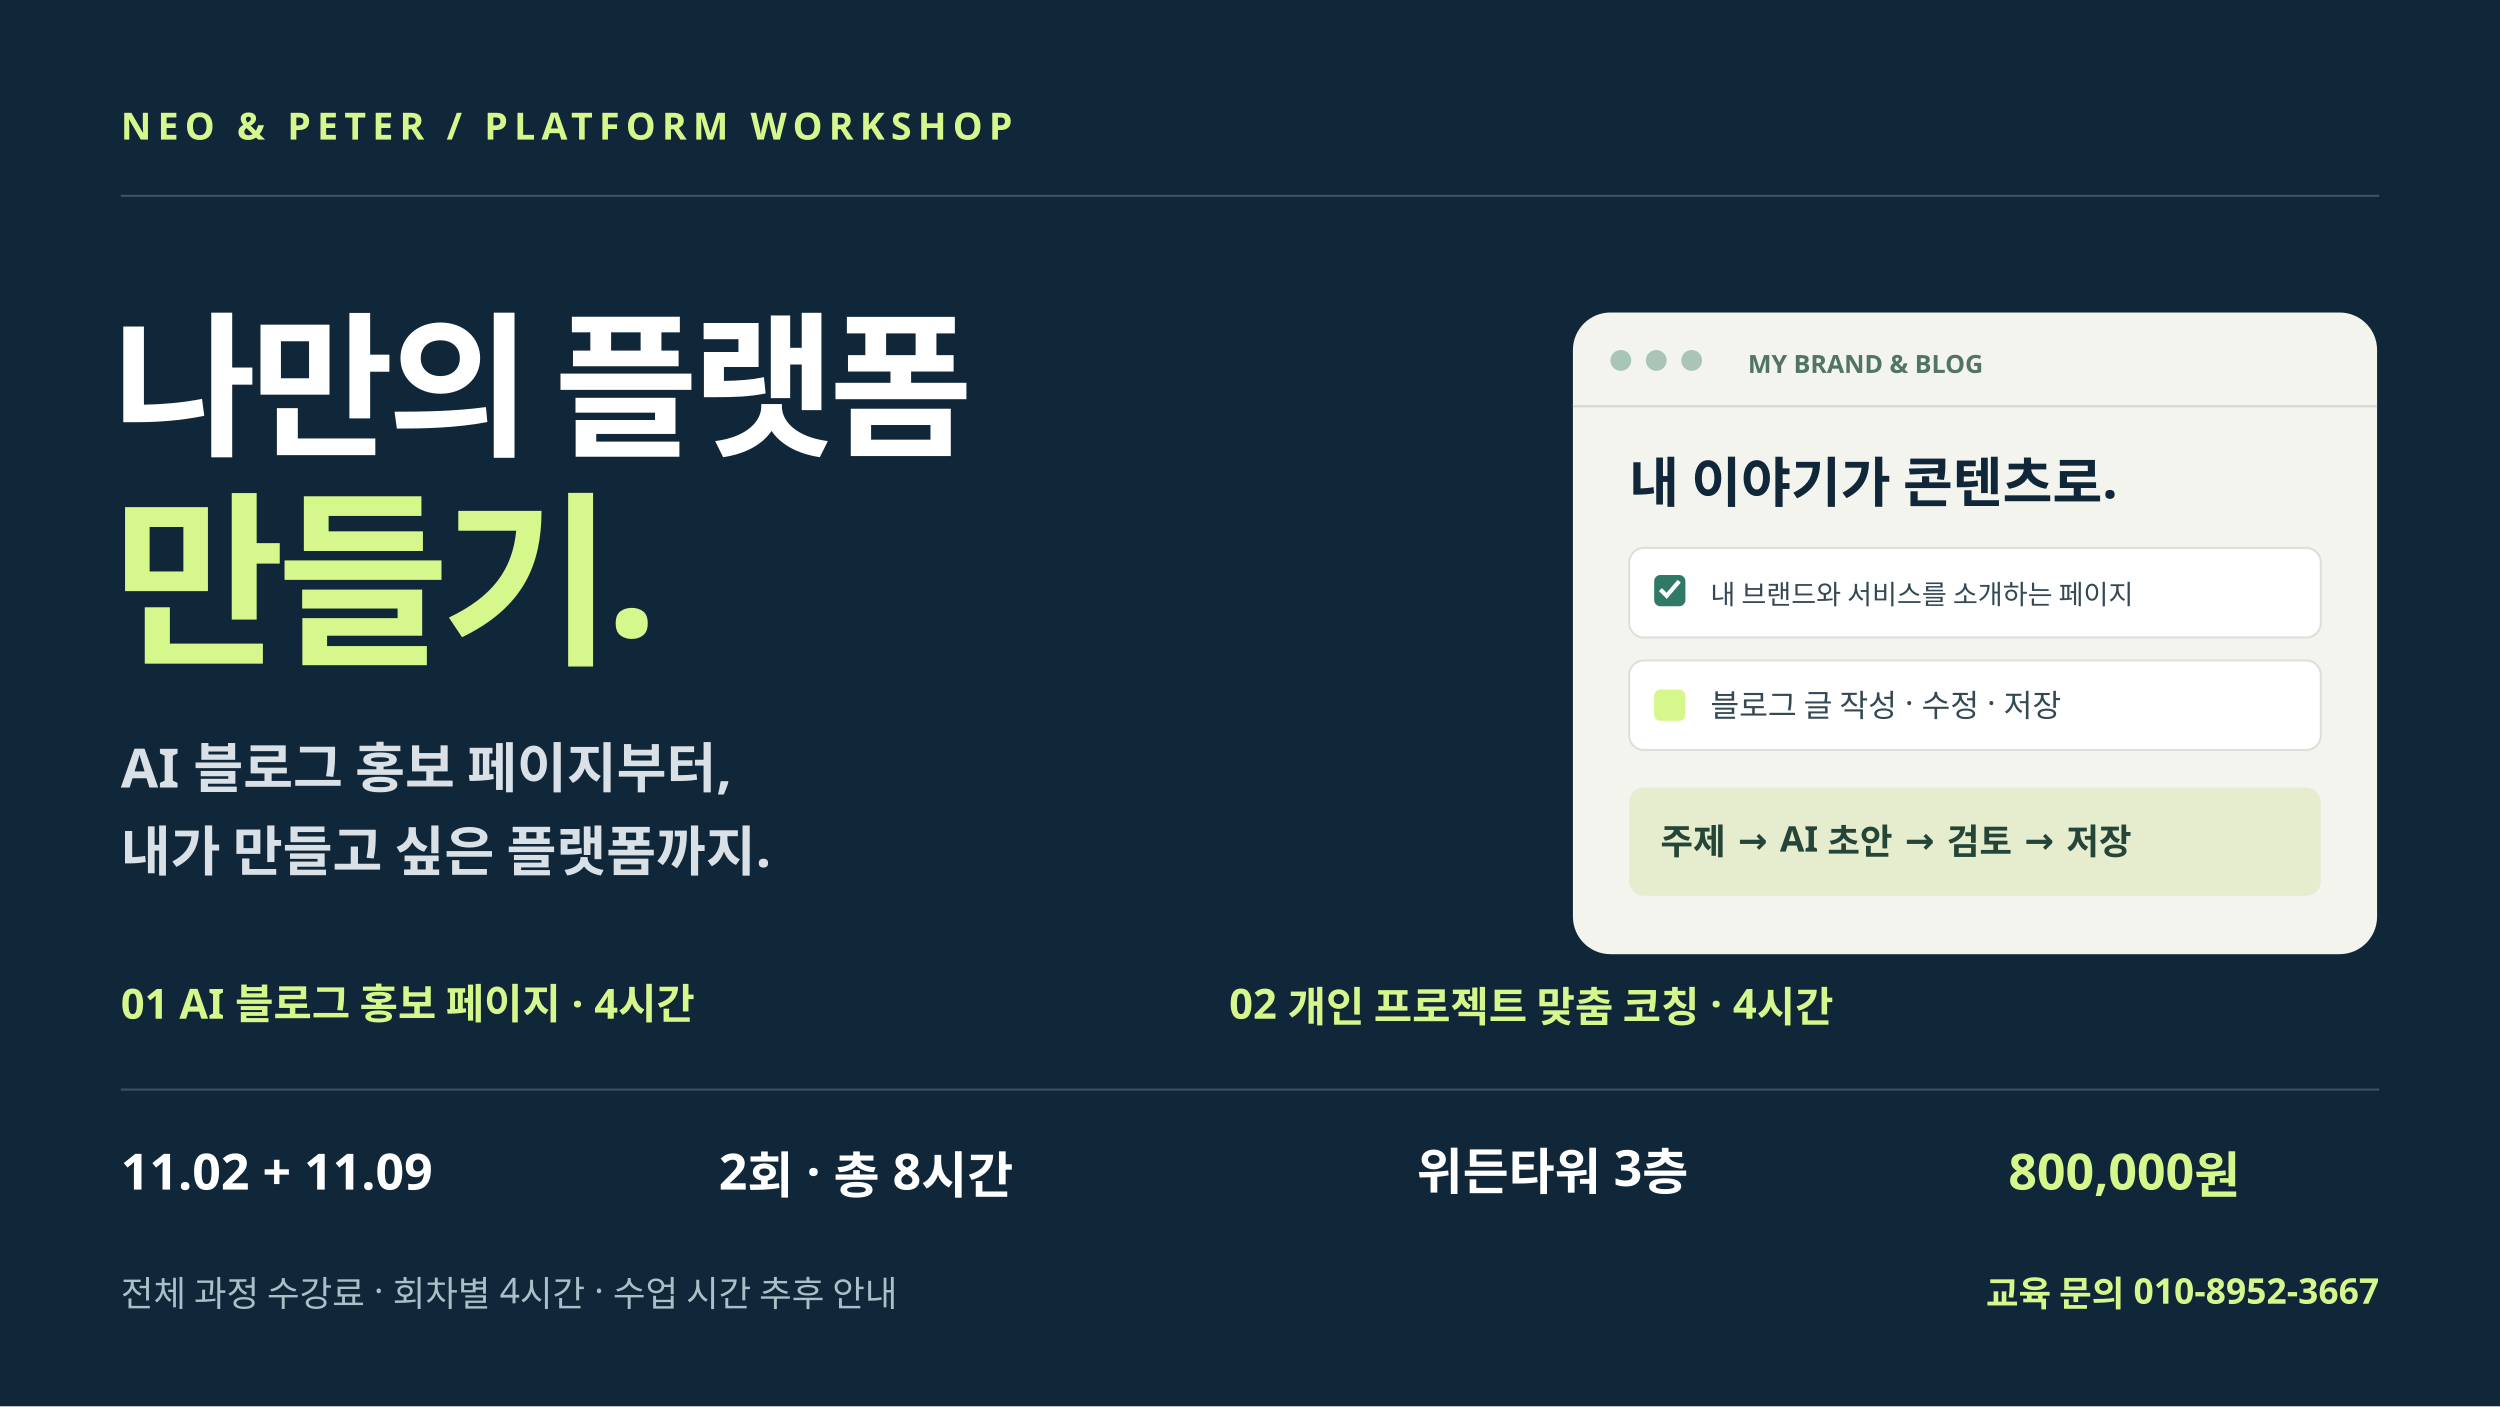
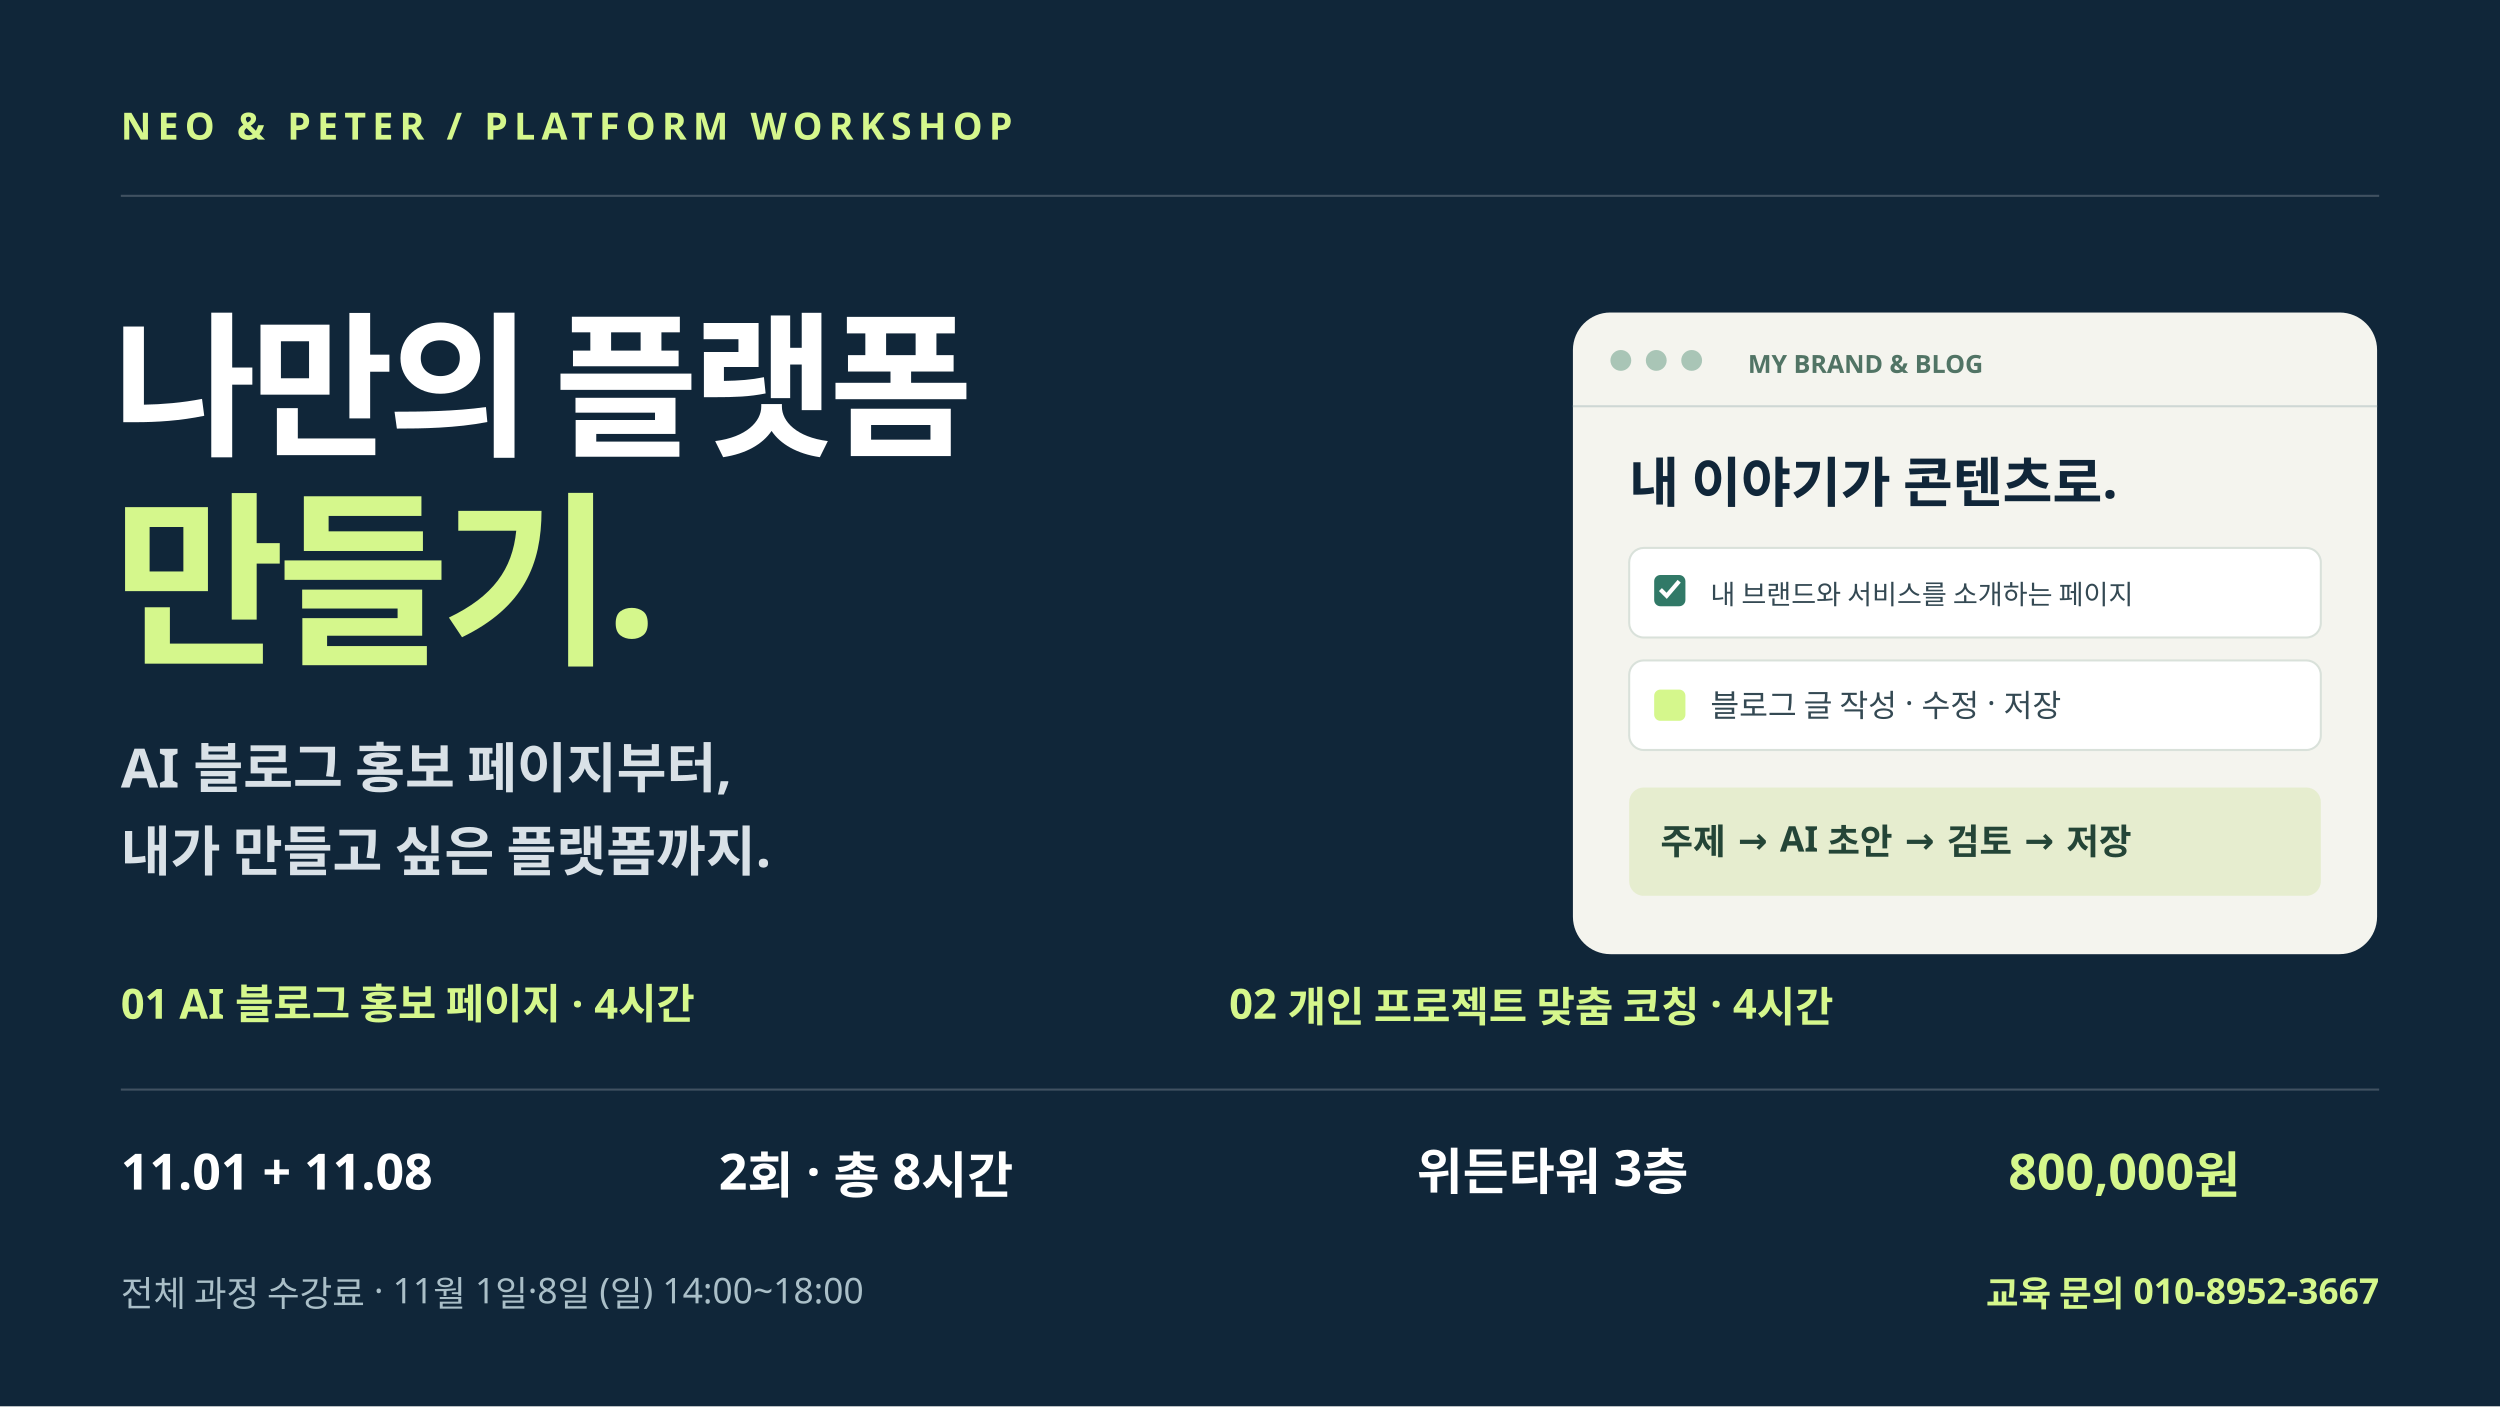
<svg xmlns="http://www.w3.org/2000/svg" width="1200" height="675" viewBox="0 0 1200 675" role="img" aria-labelledby="title desc">
  <rect width="1200" height="675" fill="#102639" />
  <g font-family="Apple SD Gothic Neo, Noto Sans KR, sans-serif">
    <text x="58" y="67" fill="#d5f78c" font-size="18" font-weight="700" letter-spacing="3">NEO &amp; PETER / PLATFORM WORKSHOP</text>
    <path d="M58 94H1142" stroke="#ffffff" stroke-opacity=".2" />
    <text x="54" y="213" fill="#ffffff" font-size="75" font-weight="900" letter-spacing="-3">나만의 플랫폼</text>
    <text x="54" y="312" fill="#d5f78c" font-size="90" font-weight="900" letter-spacing="-4">만들기.</text>
    <text x="58" y="378" fill="#d9e1e7" font-size="26" font-weight="600">AI 블로그 홍보 페이지부터,</text>
    <text x="58" y="418" fill="#d9e1e7" font-size="26" font-weight="600">내가 만들고 싶은 플랫폼까지.</text>
    <rect x="755" y="150" width="386" height="308" rx="18" fill="#f4f4ee" />
    <path d="M755 195H1141" stroke="#ced7d4" />
    <circle cx="778" cy="173" r="5" fill="#a9c5b6" />
    <circle cx="795" cy="173" r="5" fill="#a9c5b6" />
    <circle cx="812" cy="173" r="5" fill="#a9c5b6" />
    <text x="839" y="179" fill="#517465" font-size="12" font-weight="700">MY BRAND &amp; BLOG</text>
    <text x="782" y="241" fill="#102639" font-size="26" font-weight="800">내 이야기가 콘텐츠로.</text>
    <rect x="782" y="263" width="332" height="43" rx="7" fill="#ffffff" stroke="#d9e1da" />
    <rect x="794" y="276" width="15" height="15" rx="3" fill="#317967" />
    <path d="M797 283l3 3 6-7" fill="none" stroke="#fff" stroke-width="2" />
    <text x="821" y="290" fill="#344953" font-size="13">내 브랜드와 서비스를 소개하는 페이지</text>
    <rect x="782" y="317" width="332" height="43" rx="7" fill="#ffffff" stroke="#d9e1da" />
    <rect x="794" y="331" width="15" height="15" rx="3" fill="#d5f78c" />
    <text x="821" y="344" fill="#344953" font-size="15">블로그 글 작성 · 수정 · 저장</text>
    <rect x="782" y="378" width="332" height="52" rx="7" fill="#e6edcf" />
    <text x="797" y="410" fill="#244537" font-size="17" font-weight="700">주제 → AI 초안 → 검토 → 저장</text>
    <text x="58" y="489" fill="#d5f78c" font-size="20" font-weight="700">01 AI 블로그 홍보 페이지 · 4시간</text>
    <text x="590" y="489" fill="#d5f78c" font-size="20" font-weight="700">02 개인 프로젝트 맞춤 코칭 · 4시간</text>
    <path d="M58 523H1142" stroke="#ffffff" stroke-opacity=".2" />
-     <text x="58" y="571" fill="#ffffff" font-size="24" font-weight="800">11.02 + 11.09</text>
+     <text x="58" y="571" fill="#ffffff" font-size="24" font-weight="800">11.01 + 11.08</text>
    <text x="345" y="571" fill="#ffffff" font-size="24" font-weight="800">2회 · 총 8시간</text>
    <text x="680" y="571" fill="#ffffff" font-size="24" font-weight="800">위든타워 3층</text>
    <text x="964" y="571" fill="#d5f78c" font-size="24" font-weight="800">800,000원</text>
-     <text x="58" y="627" fill="#aabfc8" font-size="17">전체 과정 수강료 · 회차별 4시간 · 수업 시간 추후 안내</text>
+     <text x="58" y="627" fill="#aabfc8" font-size="17">전체 과정 수강료 · 11월 1일·8일 (일) 14:00~18:00</text>
    <text x="1142" y="627" text-anchor="end" fill="#d5f78c" font-size="17" font-weight="700">교육 문의 010-8952-3667</text>
  </g>
</svg>
